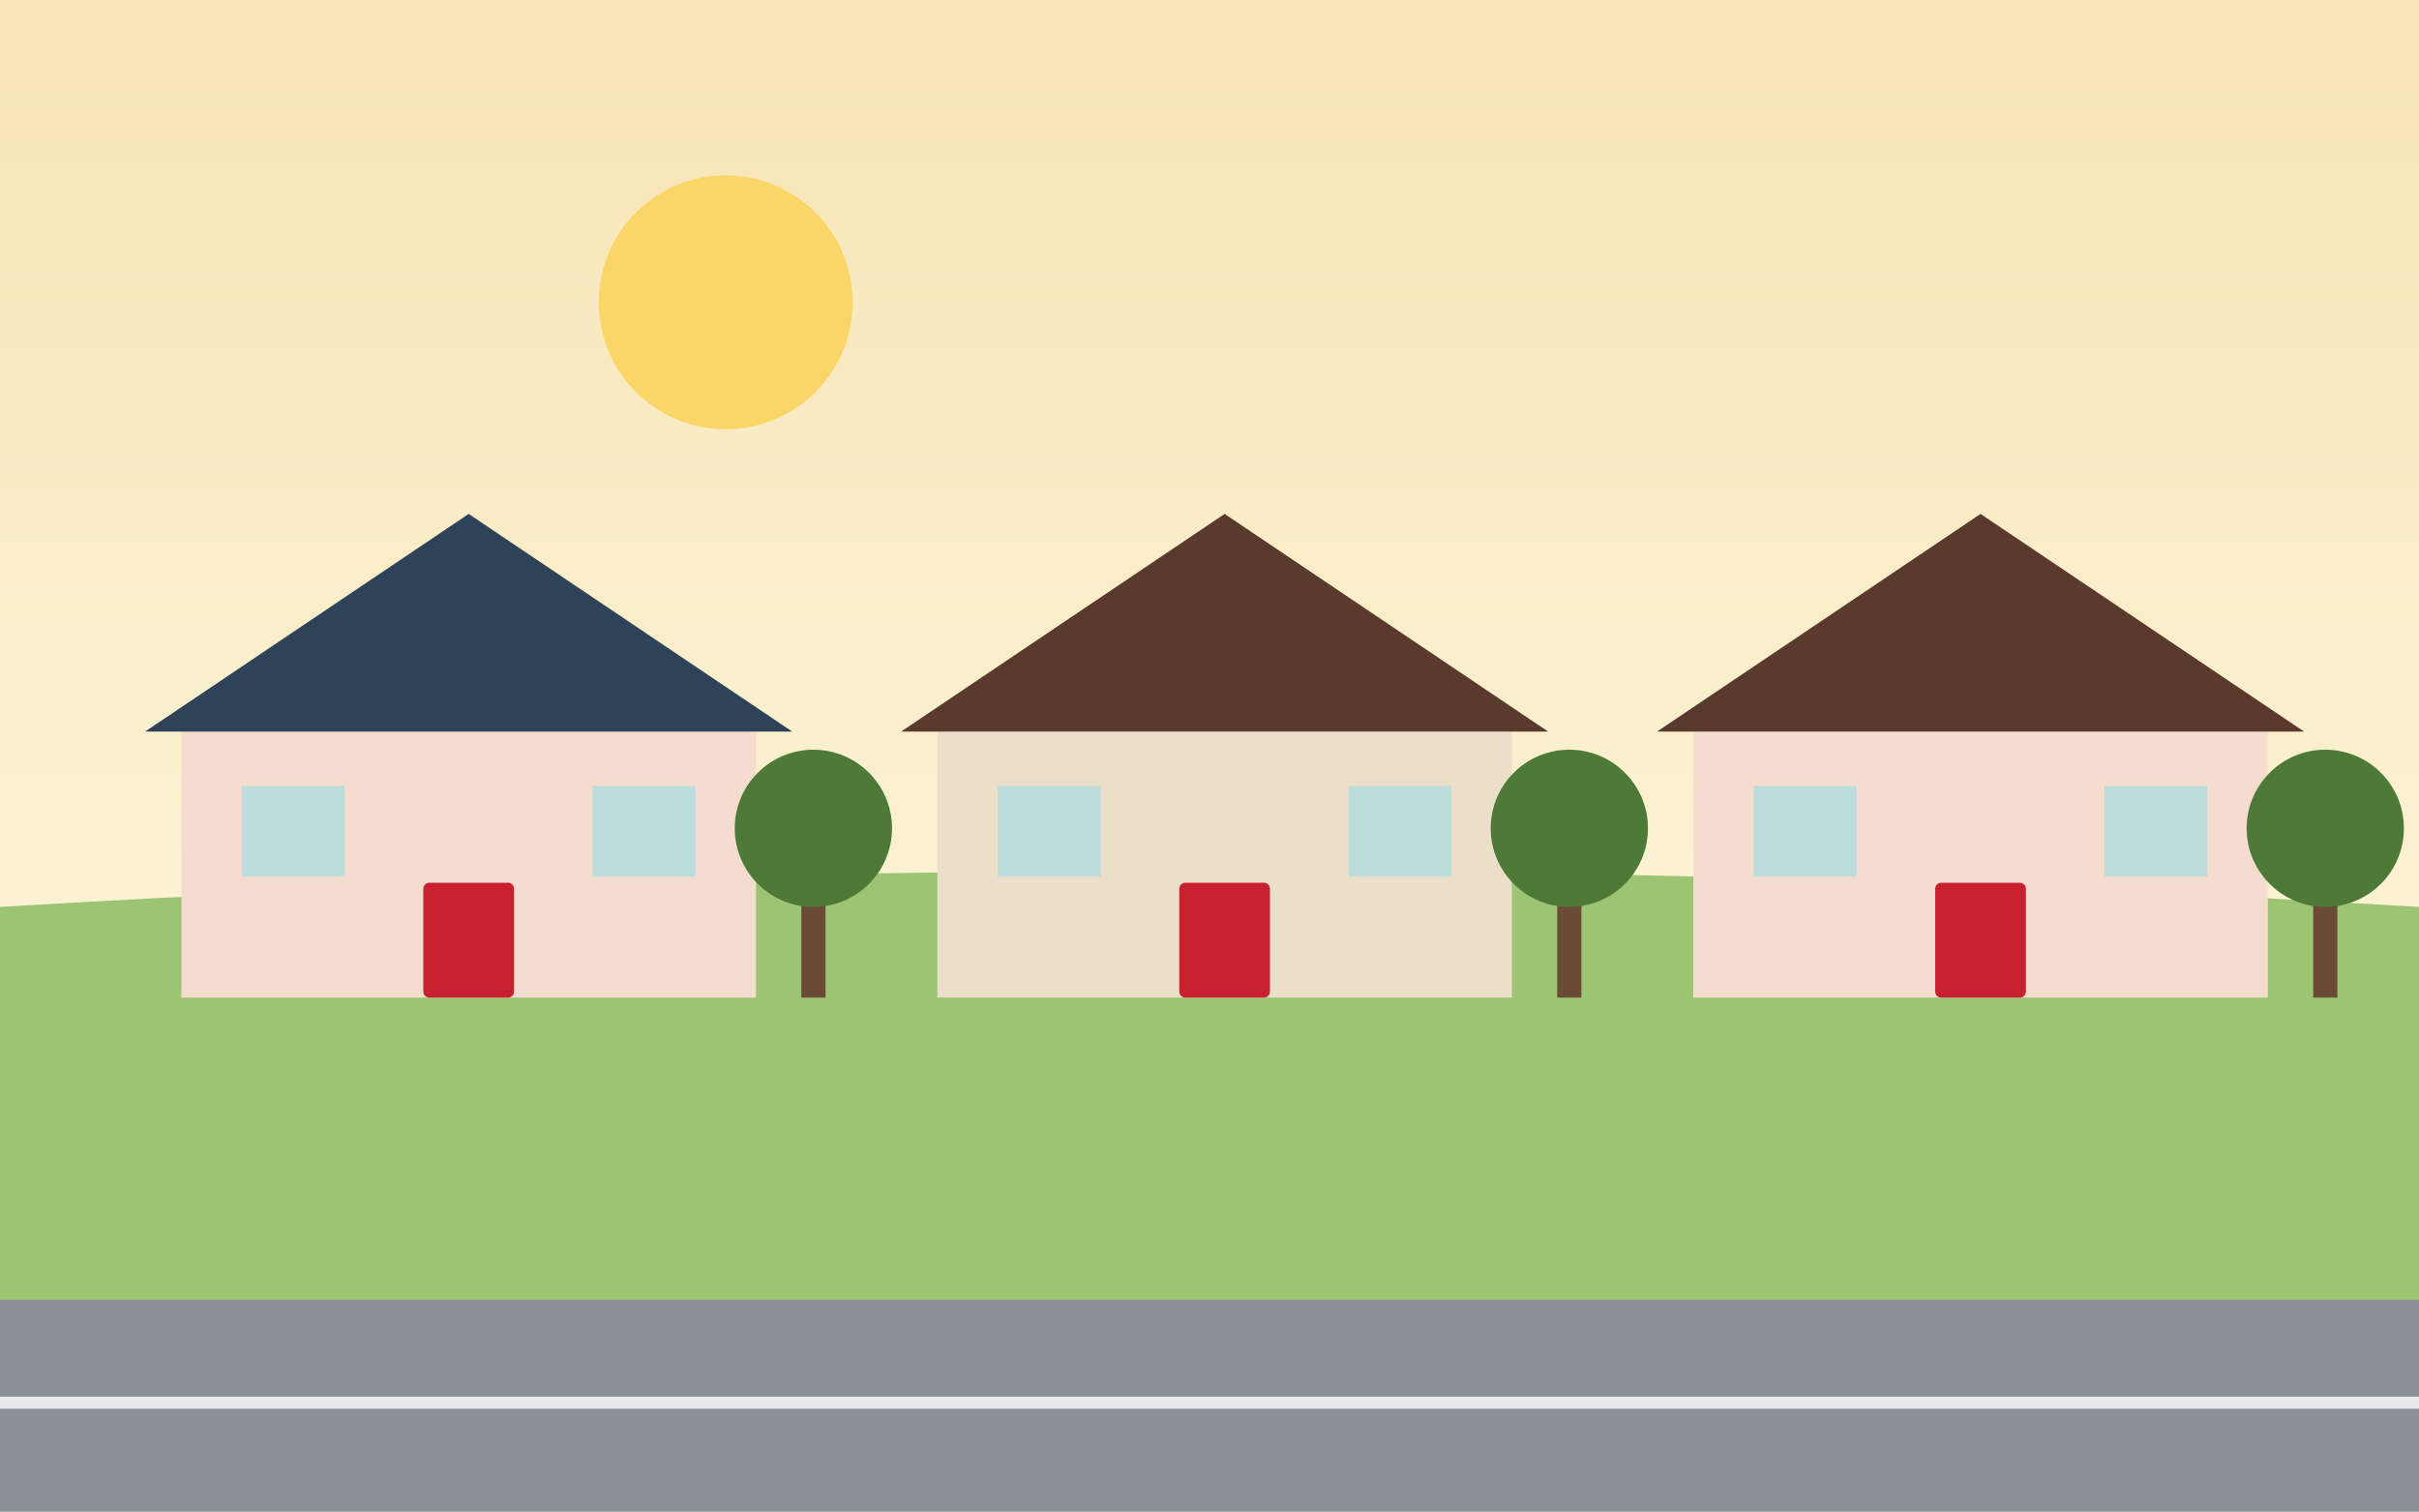
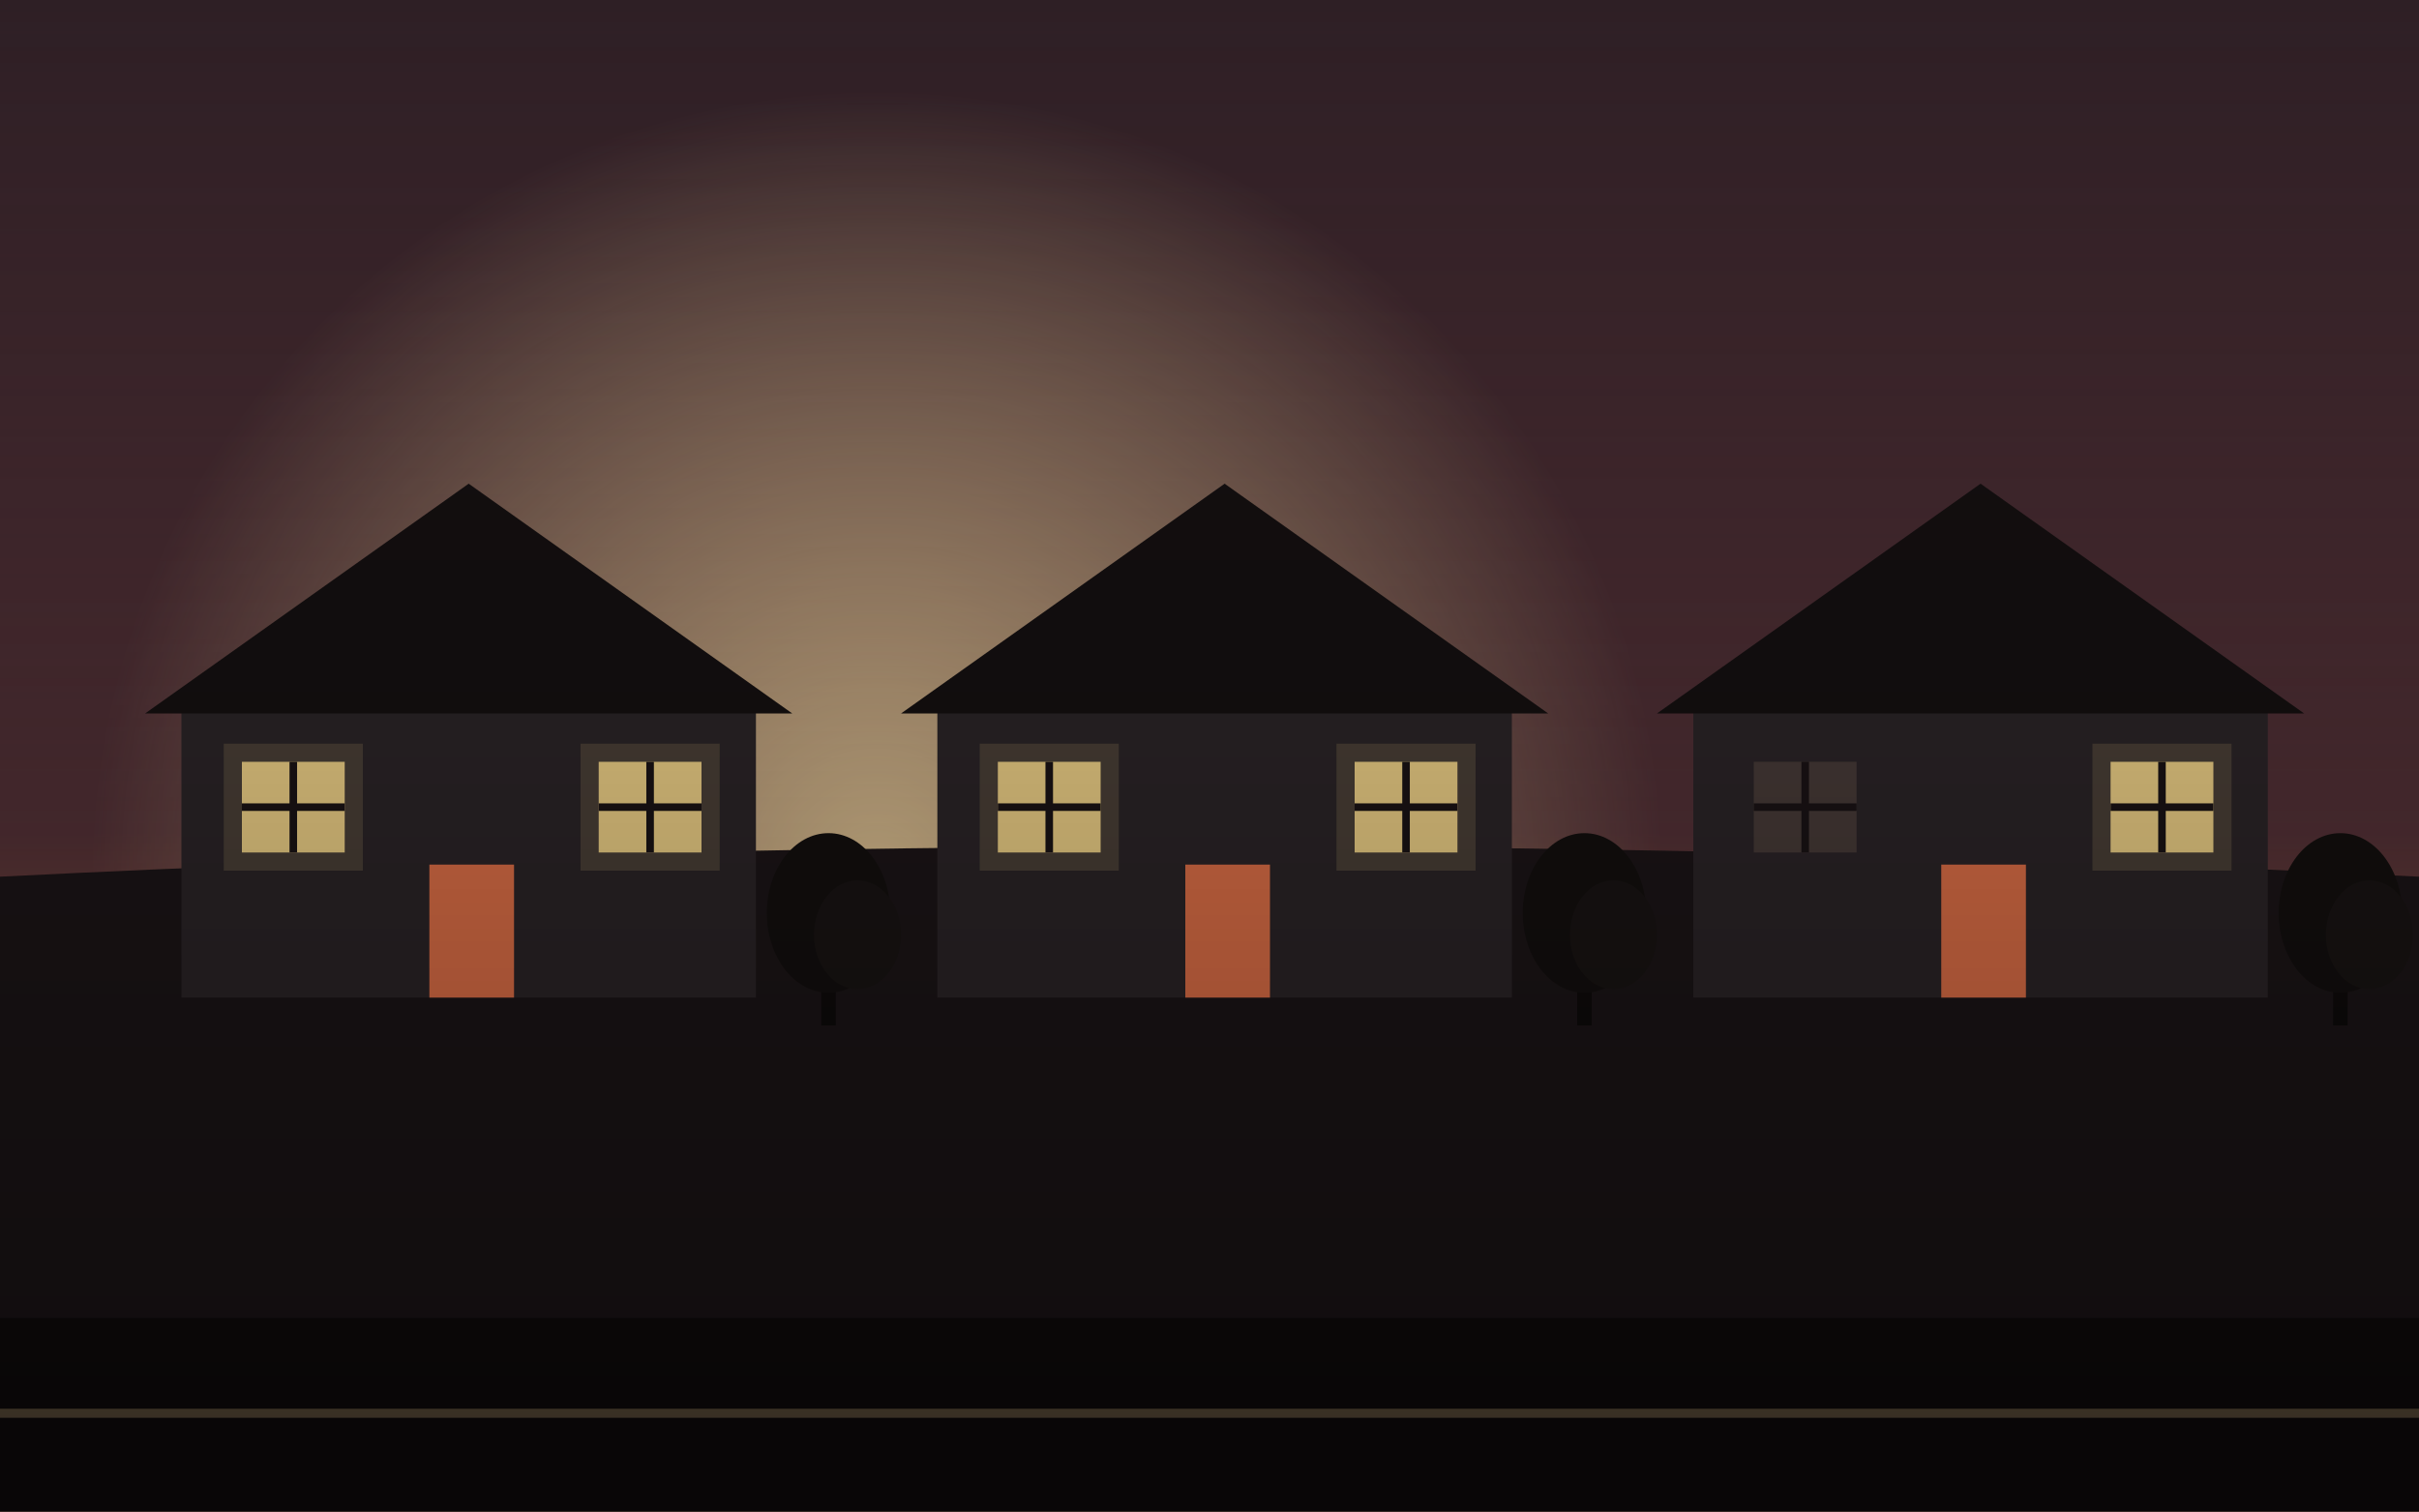
<svg xmlns="http://www.w3.org/2000/svg" viewBox="0 0 800 500" role="img" aria-label="Island vs. Mainland: Where Should You Buy in Atlantic County?">
  <defs>
    <linearGradient id="s" x1="0" y1="0" x2="0" y2="1">
-       <stop offset="0" stop-color="hsl(43,80%,84%)" />
-       <stop offset="1" stop-color="hsl(53,95%,95%)" />
+       <stop offset="0" stop-color="hsl(335,20%,15%)" />
+       <stop offset=".55" stop-color="hsl(350,26%,27%)" />
+       <stop offset="1" stop-color="hsl(23,80%,60%)" />
+     </linearGradient>
+     <radialGradient id="g" cx="290" cy="290" r="260" gradientUnits="userSpaceOnUse">
+       <stop offset="0" stop-color="#ffe3a8" stop-opacity=".85" />
+       <stop offset="1" stop-color="#ffe3a8" stop-opacity="0" />
+     </radialGradient>
+     <linearGradient id="v" x1="0" y1="0" x2="0" y2="1">
+       <stop offset="0" stop-color="#000" stop-opacity="0" />
+       <stop offset="1" stop-color="#000" stop-opacity=".45" />
    </linearGradient>
  </defs>
  <rect width="800" height="500" fill="url(#s)" />
-   <circle cx="240" cy="100" r="42" fill="#fbd45f" opacity=".9" />
-   <path d="M0 300 Q400 276 800 300 V500 H0Z" fill="#9cc473" />
-   <rect y="430" width="800" height="70" fill="#8a8f98" />
-   <rect y="462" width="800" height="4" fill="#fff" opacity=".8" />
-   <rect x="60" y="240" width="190" height="90" fill="#f4dccf" />
-   <path d="M48 242 L155 170 L262 242Z" fill="#2f4358" />
-   <rect x="140" y="292" width="30" height="38" rx="2" fill="#c8202f" />
-   <rect x="80" y="260" width="34" height="30" fill="#bddcdc" />
-   <rect x="196" y="260" width="34" height="30" fill="#bddcdc" />
-   <rect x="265" y="290" width="8" height="40" fill="#6b4a36" />
-   <circle cx="269" cy="274" r="26" fill="#4d7a37" />
-   <rect x="310" y="240" width="190" height="90" fill="#ecdfc9" />
-   <path d="M298 242 L405 170 L512 242Z" fill="#5b3a2e" />
-   <rect x="390" y="292" width="30" height="38" rx="2" fill="#c8202f" />
-   <rect x="330" y="260" width="34" height="30" fill="#bddcdc" />
-   <rect x="446" y="260" width="34" height="30" fill="#bddcdc" />
-   <rect x="515" y="290" width="8" height="40" fill="#6b4a36" />
-   <circle cx="519" cy="274" r="26" fill="#4d7a37" />
-   <rect x="560" y="240" width="190" height="90" fill="#f4dccf" />
-   <path d="M548 242 L655 170 L762 242Z" fill="#5b3a2e" />
-   <rect x="640" y="292" width="30" height="38" rx="2" fill="#c8202f" />
-   <rect x="580" y="260" width="34" height="30" fill="#bddcdc" />
-   <rect x="696" y="260" width="34" height="30" fill="#bddcdc" />
-   <rect x="765" y="290" width="8" height="40" fill="#6b4a36" />
-   <circle cx="769" cy="274" r="26" fill="#4d7a37" />
+   <rect width="800" height="500" fill="url(#g)" />
+   <path d="M0 290 Q400 270 800 290 V500 H0Z" fill="#1d1618" />
+   <rect y="436" width="800" height="64" fill="#100b0c" />
+   <rect y="466" width="800" height="3" fill="#ffd89a" opacity=".35" />
+   <rect x="60" y="234" width="190" height="96" fill="#2d2629" />
+   <path d="M48 236 L155 160 L262 236Z" fill="#151011" />
+   <rect x="142" y="286" width="28" height="44" fill="#e8744a" />
+   <rect x="74" y="246" width="46" height="42" fill="#f8d98c" opacity=".16" />
+   <rect x="80" y="252" width="34" height="30" fill="#f8d98c" />
+   <path d="M97.0 252V282M80 267.0H114" stroke="#1b1416" stroke-width="2.5" />
+   <rect x="192" y="246" width="46" height="42" fill="#f8d98c" opacity=".16" />
+   <rect x="198" y="252" width="34" height="30" fill="#f8d98c" />
+   <path d="M215.0 252V282M198 267.0H232" stroke="#1b1416" stroke-width="2.5" />
+   <rect x="271.6" y="315.2" width="4.8" height="24.0" fill="#0f0b0c" />
+   <ellipse cx="274" cy="302.0" rx="20.4" ry="26.4" fill="#14100f" />
+   <ellipse cx="283.6" cy="309.2" rx="14.4" ry="18.0" fill="#1a1514" />
+   <rect x="310" y="234" width="190" height="96" fill="#2d2629" />
+   <path d="M298 236 L405 160 L512 236Z" fill="#151011" />
+   <rect x="392" y="286" width="28" height="44" fill="#e8744a" />
+   <rect x="324" y="246" width="46" height="42" fill="#f8d98c" opacity=".16" />
+   <rect x="330" y="252" width="34" height="30" fill="#f8d98c" />
+   <path d="M347.0 252V282M330 267.0H364" stroke="#1b1416" stroke-width="2.5" />
+   <rect x="442" y="246" width="46" height="42" fill="#f8d98c" opacity=".16" />
+   <rect x="448" y="252" width="34" height="30" fill="#f8d98c" />
+   <path d="M465.0 252V282M448 267.0H482" stroke="#1b1416" stroke-width="2.5" />
+   <rect x="521.6" y="315.2" width="4.8" height="24.0" fill="#0f0b0c" />
+   <ellipse cx="524" cy="302.0" rx="20.4" ry="26.4" fill="#14100f" />
+   <ellipse cx="533.6" cy="309.2" rx="14.4" ry="18.0" fill="#1a1514" />
+   <rect x="560" y="234" width="190" height="96" fill="#2d2629" />
+   <path d="M548 236 L655 160 L762 236Z" fill="#151011" />
+   <rect x="642" y="286" width="28" height="44" fill="#e8744a" />
+   <rect x="580" y="252" width="34" height="30" fill="#4a3d3a" />
+   <path d="M597.0 252V282M580 267.0H614" stroke="#1b1416" stroke-width="2.5" />
+   <rect x="692" y="246" width="46" height="42" fill="#f8d98c" opacity=".16" />
+   <rect x="698" y="252" width="34" height="30" fill="#f8d98c" />
+   <path d="M715.0 252V282M698 267.0H732" stroke="#1b1416" stroke-width="2.5" />
+   <rect x="771.6" y="315.2" width="4.8" height="24.0" fill="#0f0b0c" />
+   <ellipse cx="774" cy="302.0" rx="20.4" ry="26.4" fill="#14100f" />
+   <ellipse cx="783.6" cy="309.2" rx="14.4" ry="18.0" fill="#1a1514" />
+   <rect width="800" height="500" fill="url(#v)" />
</svg>
